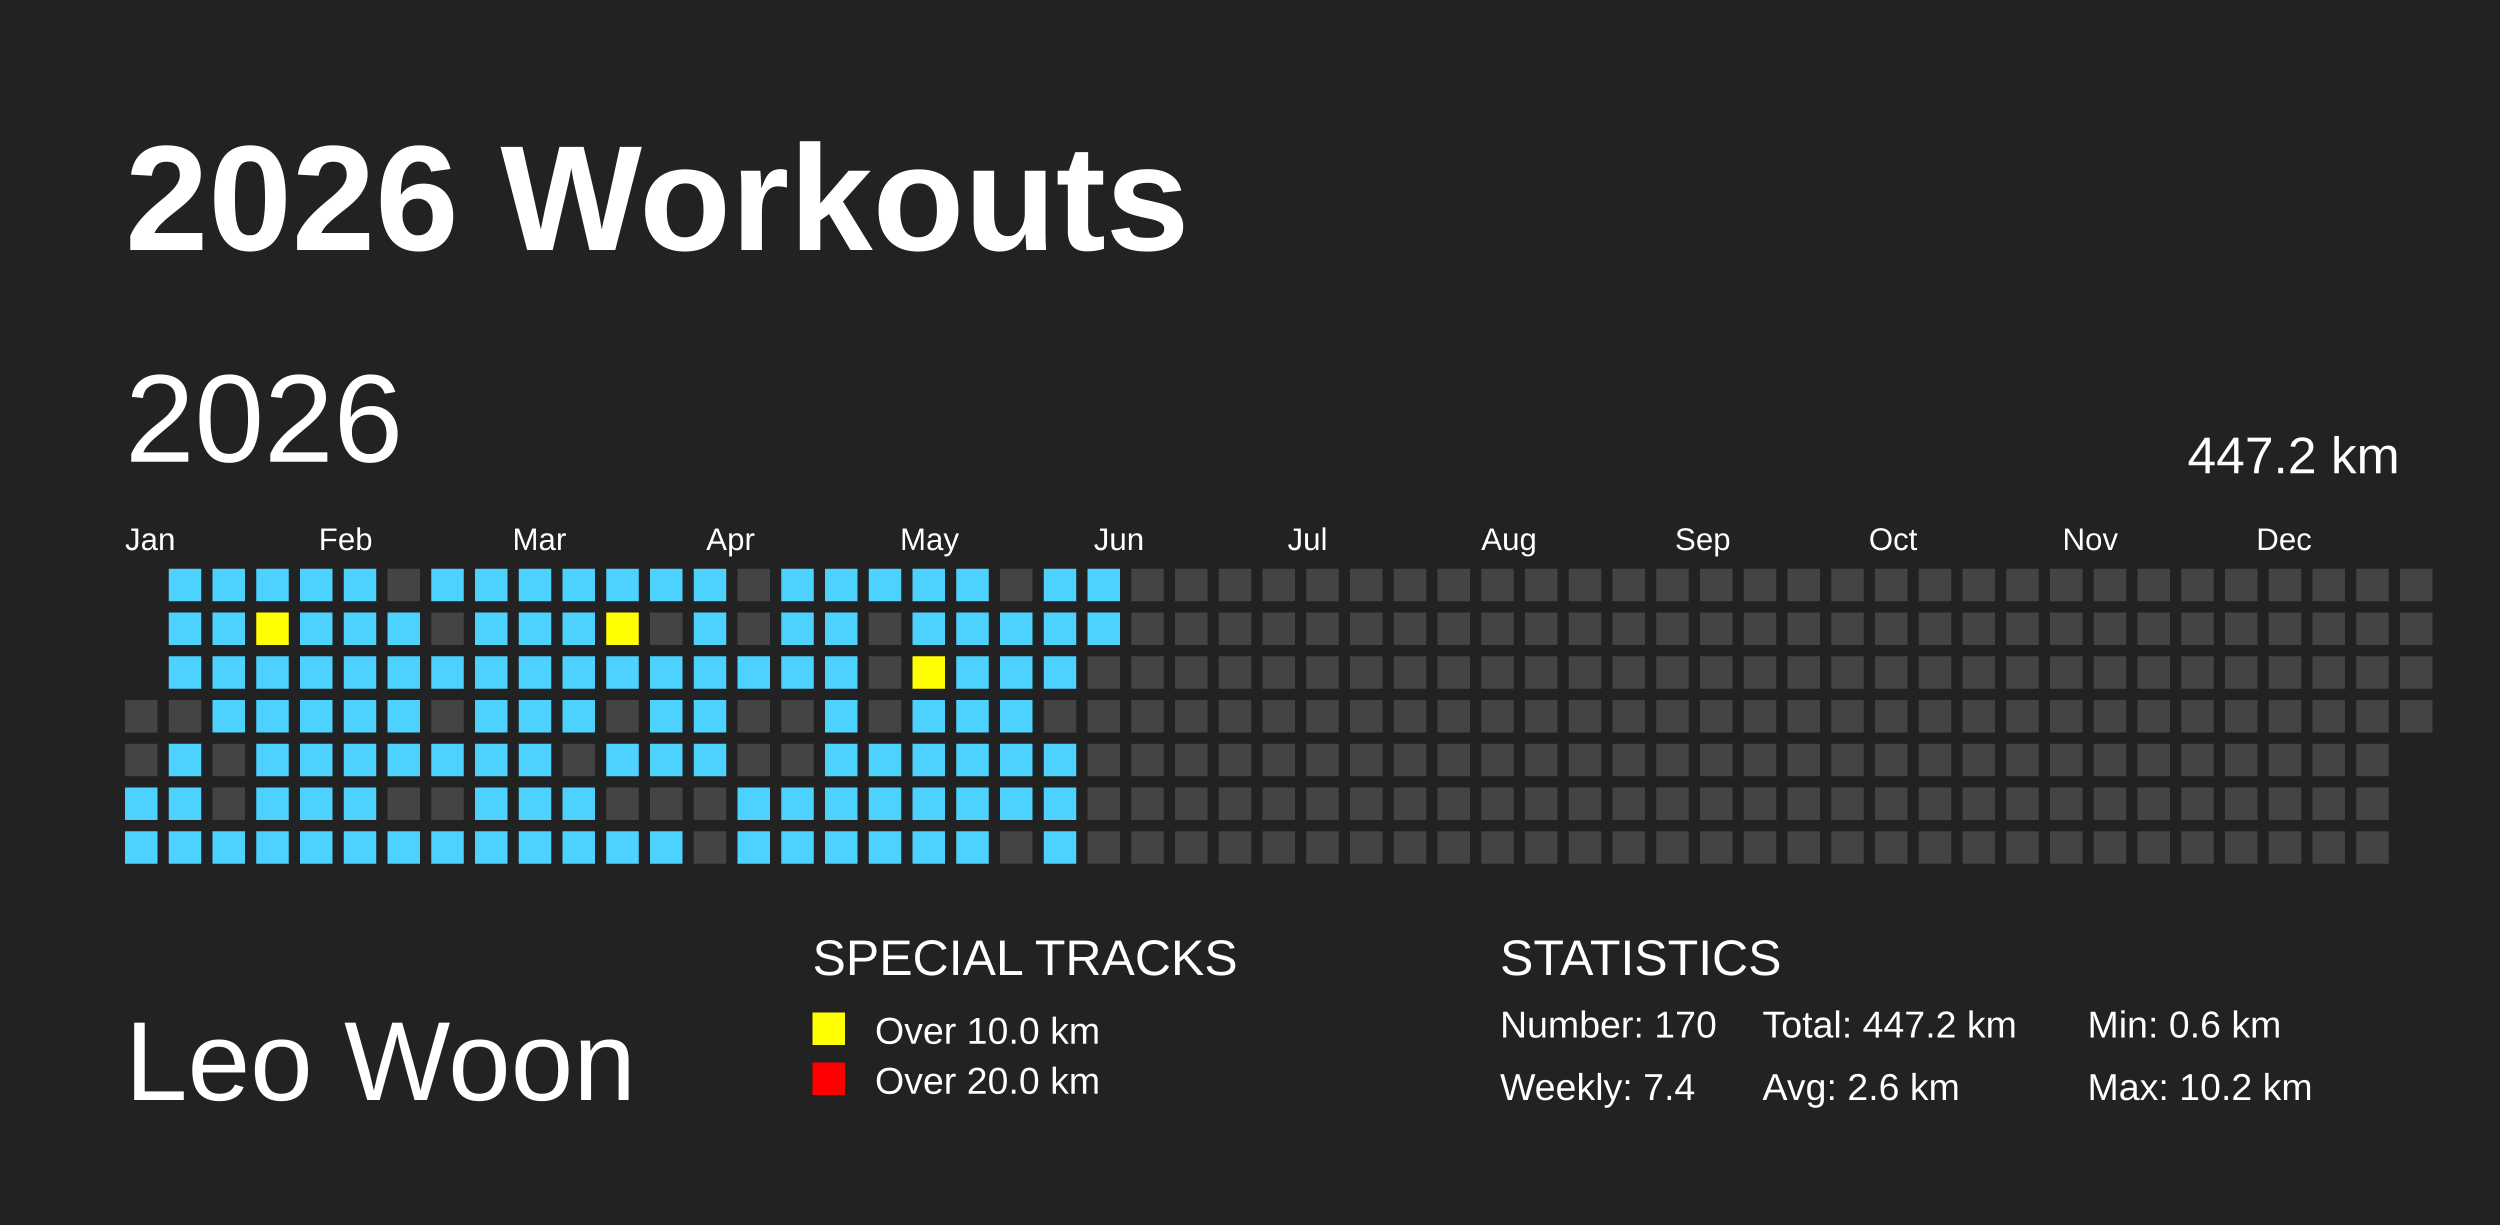
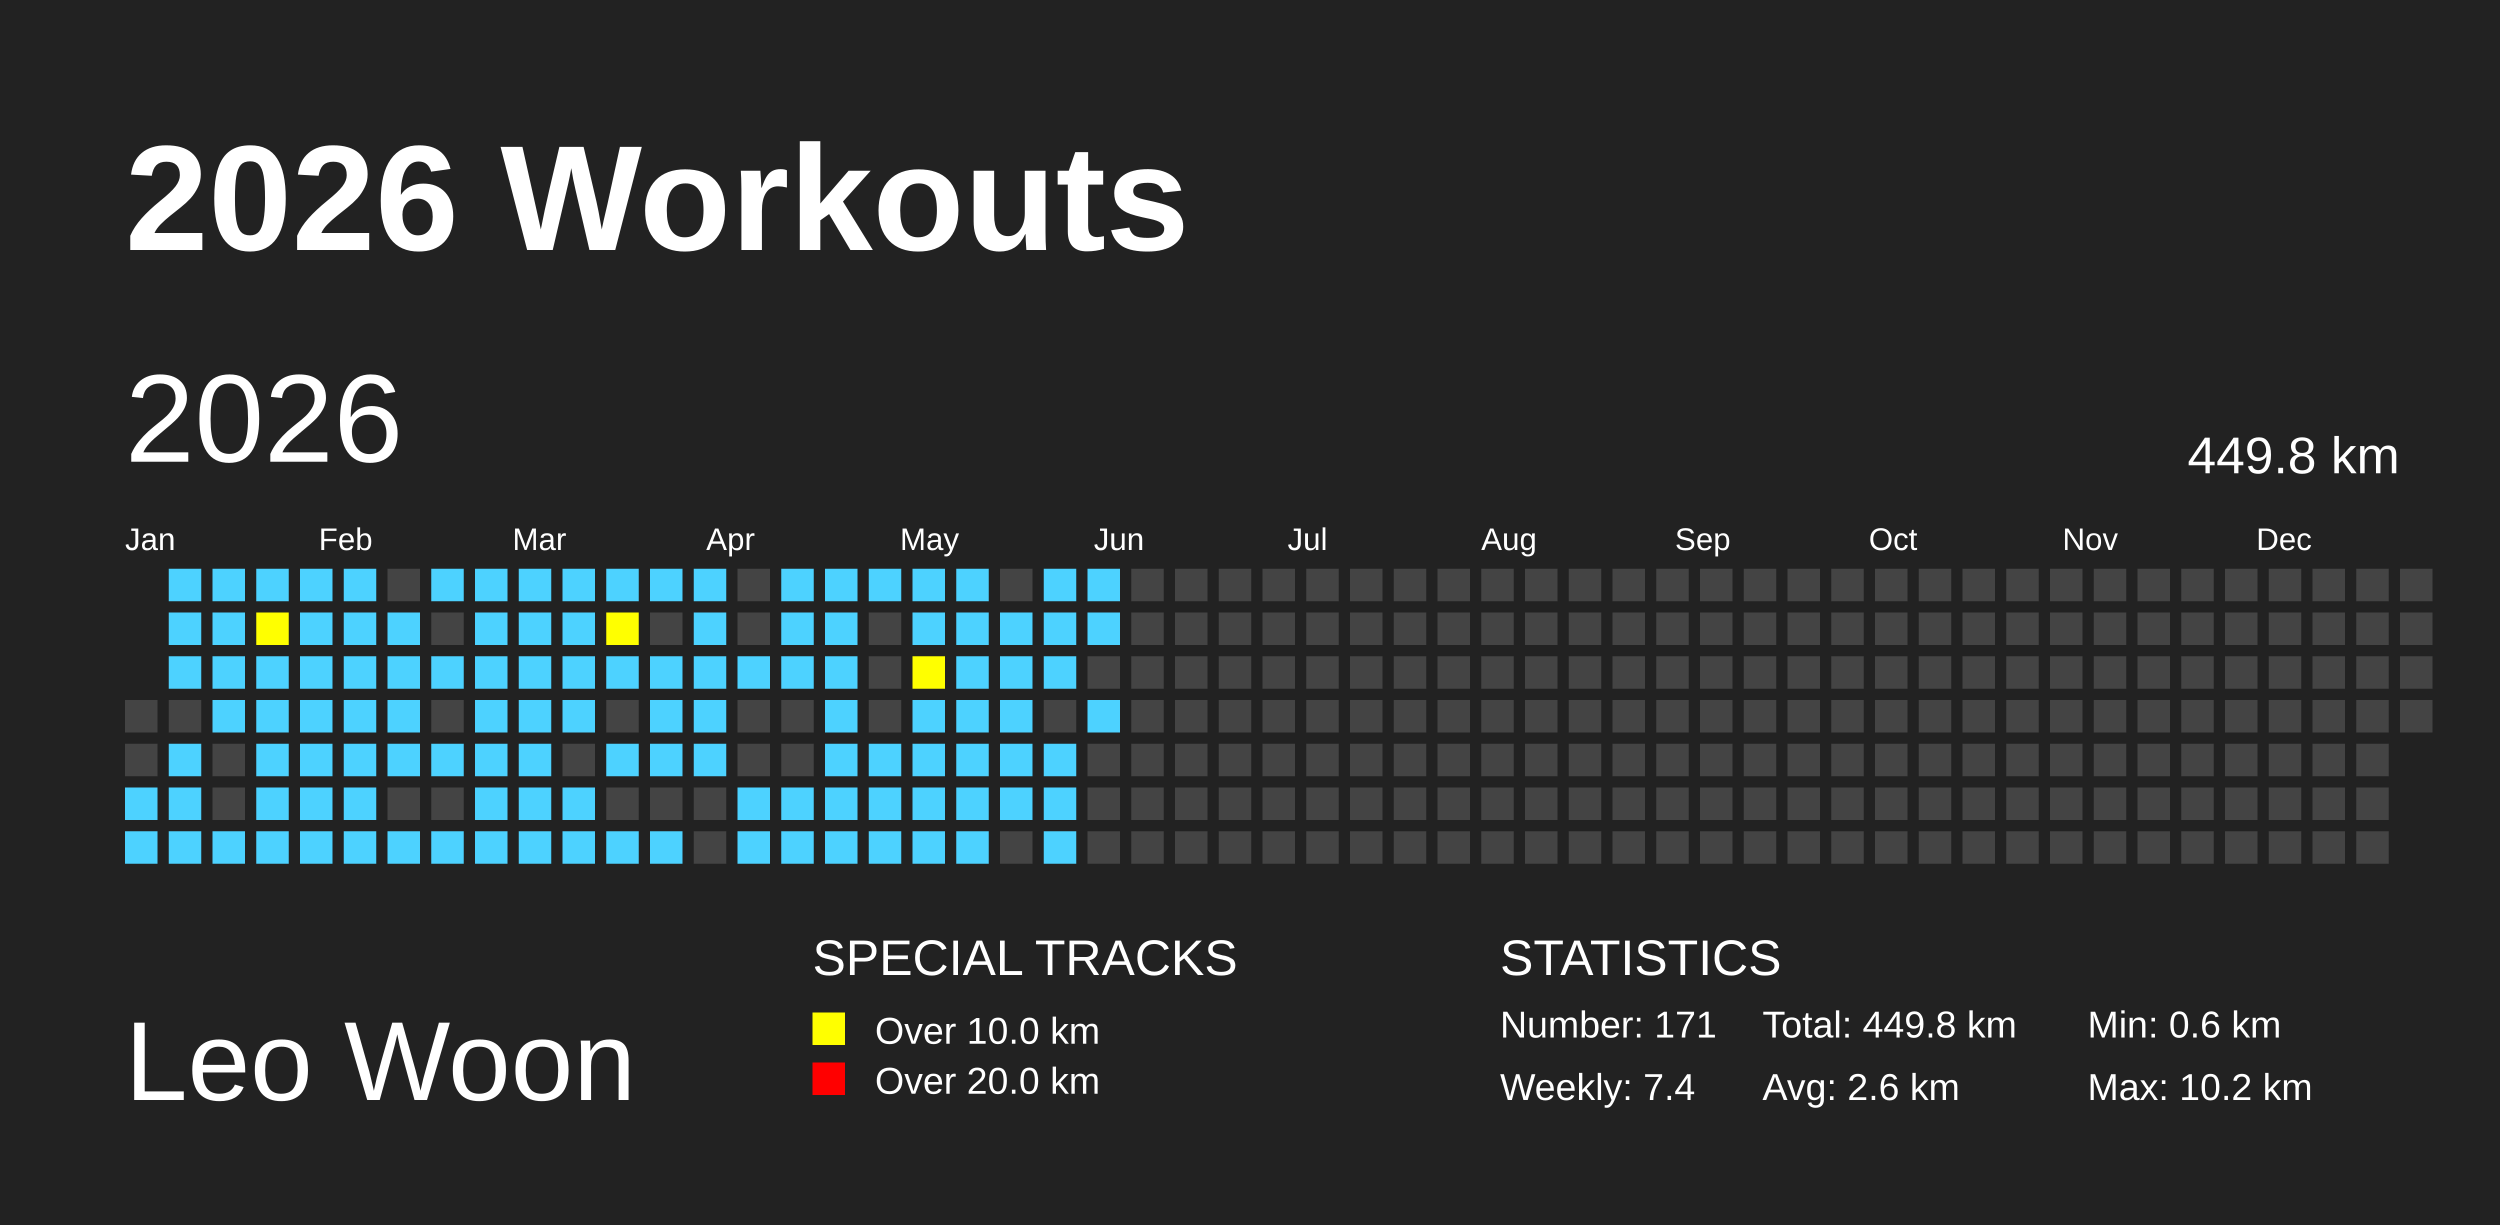
<svg xmlns="http://www.w3.org/2000/svg" baseProfile="full" height="98mm" version="1.1" viewBox="0,0,200,98" width="200mm">
  <defs>
    <pattern height="2" id="indoor-stripe" patternUnits="userSpaceOnUse" width="2">
      <line stroke="white" stroke-opacity="0.45" stroke-width="0.5" x1="0" x2="2" y1="2" y2="0" />
    </pattern>
  </defs>
  <rect fill="#222222" height="98" width="200" x="0" y="0" />
  <text fill="#FFFFFF" style="font-size:12px; font-family:Arial; font-weight:bold;" x="10" y="20">2026 Workouts</text>
  <text fill="#FFFFFF" style="font-size:9px; font-family:Arial" x="10" y="88">Leo Woon</text>
  <text fill="#FFFFFF" style="font-size:4px; font-family:Arial" x="65" y="78">SPECIAL TRACKS</text>
  <rect fill="yellow" height="2.6" width="2.6" x="65" y="81" />
  <text fill="#FFFFFF" style="font-size:3px; font-family:Arial" x="70" y="83.5">Over 10.0 km</text>
  <rect fill="red" height="2.6" width="2.6" x="65" y="85" />
  <text fill="#FFFFFF" style="font-size:3px; font-family:Arial" x="70" y="87.5">Over 20.0 km</text>
  <text fill="#FFFFFF" style="font-size:4px; font-family:Arial" x="120" y="78">STATISTICS</text>
-   <text fill="#FFFFFF" style="font-size:3px; font-family:Arial" x="120" y="83">Number: 170</text>
+   <text fill="#FFFFFF" style="font-size:3px; font-family:Arial" x="120" y="83">Number: 171</text>
  <text fill="#FFFFFF" style="font-size:3px; font-family:Arial" x="120" y="88">Weekly: 7.4</text>
-   <text fill="#FFFFFF" style="font-size:3px; font-family:Arial" x="141" y="83">Total: 447.2 km</text>
+   <text fill="#FFFFFF" style="font-size:3px; font-family:Arial" x="141" y="83">Total: 449.8 km</text>
  <text fill="#FFFFFF" style="font-size:3px; font-family:Arial" x="141" y="88">Avg: 2.6 km</text>
  <text fill="#FFFFFF" style="font-size:3px; font-family:Arial" x="167" y="83">Min: 0.6 km</text>
  <text fill="#FFFFFF" style="font-size:3px; font-family:Arial" x="167" y="88">Max: 10.2 km</text>
  <text dominant-baseline="hanging" fill="#FFFFFF" style="font-size:10.0px; font-family:Arial;" x="10" y="30">2026</text>
-   <text dominant-baseline="hanging" fill="#FFFFFF" style="font-size:4.125px; font-family:Arial;" x="175" y="35">447.2 km</text>
+   <text dominant-baseline="hanging" fill="#FFFFFF" style="font-size:4.125px; font-family:Arial;" x="175" y="35">449.8 km</text>
  <text fill="#FFFFFF" style="font-size:2.5px; font-family:Arial" x="10.0" y="44">Jan</text>
  <text fill="#FFFFFF" style="font-size:2.5px; font-family:Arial" x="25.5" y="44">Feb</text>
  <text fill="#FFFFFF" style="font-size:2.5px; font-family:Arial" x="41.0" y="44">Mar</text>
  <text fill="#FFFFFF" style="font-size:2.5px; font-family:Arial" x="56.5" y="44">Apr</text>
  <text fill="#FFFFFF" style="font-size:2.5px; font-family:Arial" x="72.0" y="44">May</text>
  <text fill="#FFFFFF" style="font-size:2.5px; font-family:Arial" x="87.5" y="44">Jun</text>
  <text fill="#FFFFFF" style="font-size:2.5px; font-family:Arial" x="103.0" y="44">Jul</text>
  <text fill="#FFFFFF" style="font-size:2.5px; font-family:Arial" x="118.5" y="44">Aug</text>
  <text fill="#FFFFFF" style="font-size:2.5px; font-family:Arial" x="134.0" y="44">Sep</text>
  <text fill="#FFFFFF" style="font-size:2.5px; font-family:Arial" x="149.5" y="44">Oct</text>
  <text fill="#FFFFFF" style="font-size:2.5px; font-family:Arial" x="165.0" y="44">Nov</text>
  <text fill="#FFFFFF" style="font-size:2.5px; font-family:Arial" x="180.5" y="44">Dec</text>
  <rect fill="#444444" height="2.6" width="2.6" x="10.0" y="56.0" />
  <rect fill="#444444" height="2.6" width="2.6" x="10.0" y="59.5" />
  <rect fill="#4DD2FF" height="2.6" width="2.6" x="10.0" y="63.0" />
  <rect fill="#4DD2FF" height="2.6" width="2.6" x="10.0" y="66.5" />
  <rect fill="#4DD2FF" height="2.6" width="2.6" x="13.5" y="45.5" />
  <rect fill="#4DD2FF" height="2.6" width="2.6" x="13.5" y="49.0" />
  <rect fill="#4DD2FF" height="2.6" width="2.6" x="13.5" y="52.5" />
  <rect fill="#444444" height="2.6" width="2.6" x="13.5" y="56.0" />
  <rect fill="#4DD2FF" height="2.6" width="2.6" x="13.5" y="59.5" />
  <rect fill="#4DD2FF" height="2.6" width="2.6" x="13.5" y="63.0" />
  <rect fill="#4DD2FF" height="2.6" width="2.6" x="13.5" y="66.5" />
  <rect fill="#4DD2FF" height="2.6" width="2.6" x="17.0" y="45.5" />
  <rect fill="#4DD2FF" height="2.6" width="2.6" x="17.0" y="49.0" />
  <rect fill="#4DD2FF" height="2.6" width="2.6" x="17.0" y="52.5" />
  <rect fill="#4DD2FF" height="2.6" width="2.6" x="17.0" y="56.0" />
  <rect fill="#444444" height="2.6" width="2.6" x="17.0" y="59.5" />
  <rect fill="#444444" height="2.6" width="2.6" x="17.0" y="63.0" />
  <rect fill="#4DD2FF" height="2.6" width="2.6" x="17.0" y="66.5" />
  <rect fill="#4DD2FF" height="2.6" width="2.6" x="20.5" y="45.5" />
  <rect fill="yellow" height="2.6" width="2.6" x="20.5" y="49.0" />
  <rect fill="#4DD2FF" height="2.6" width="2.6" x="20.5" y="52.5" />
  <rect fill="#4DD2FF" height="2.6" width="2.6" x="20.5" y="56.0" />
  <rect fill="#4DD2FF" height="2.6" width="2.6" x="20.5" y="59.5" />
  <rect fill="#4DD2FF" height="2.6" width="2.6" x="20.5" y="63.0" />
  <rect fill="#4DD2FF" height="2.6" width="2.6" x="20.5" y="66.5" />
  <rect fill="#4DD2FF" height="2.6" width="2.6" x="24.0" y="45.5" />
  <rect fill="#4DD2FF" height="2.6" width="2.6" x="24.0" y="49.0" />
  <rect fill="#4DD2FF" height="2.6" width="2.6" x="24.0" y="52.5" />
  <rect fill="#4DD2FF" height="2.6" width="2.6" x="24.0" y="56.0" />
  <rect fill="#4DD2FF" height="2.6" width="2.6" x="24.0" y="59.5" />
  <rect fill="#4DD2FF" height="2.6" width="2.6" x="24.0" y="63.0" />
  <rect fill="#4DD2FF" height="2.6" width="2.6" x="24.0" y="66.5" />
  <rect fill="#4DD2FF" height="2.6" width="2.6" x="27.5" y="45.5" />
  <rect fill="#4DD2FF" height="2.6" width="2.6" x="27.5" y="49.0" />
  <rect fill="#4DD2FF" height="2.6" width="2.6" x="27.5" y="52.5" />
  <rect fill="#4DD2FF" height="2.6" width="2.6" x="27.5" y="56.0" />
  <rect fill="#4DD2FF" height="2.6" width="2.6" x="27.5" y="59.5" />
  <rect fill="#4DD2FF" height="2.6" width="2.6" x="27.5" y="63.0" />
  <rect fill="#4DD2FF" height="2.6" width="2.6" x="27.5" y="66.5" />
  <rect fill="#444444" height="2.6" width="2.6" x="31.0" y="45.5" />
  <rect fill="#4DD2FF" height="2.6" width="2.6" x="31.0" y="49.0" />
  <rect fill="#4DD2FF" height="2.6" width="2.6" x="31.0" y="52.5" />
  <rect fill="#4DD2FF" height="2.6" width="2.6" x="31.0" y="56.0" />
  <rect fill="#4DD2FF" height="2.6" width="2.6" x="31.0" y="59.5" />
  <rect fill="#444444" height="2.6" width="2.6" x="31.0" y="63.0" />
  <rect fill="#4DD2FF" height="2.6" width="2.6" x="31.0" y="66.5" />
  <rect fill="#4DD2FF" height="2.6" width="2.6" x="34.5" y="45.5" />
  <rect fill="#444444" height="2.6" width="2.6" x="34.5" y="49.0" />
  <rect fill="#4DD2FF" height="2.6" width="2.6" x="34.5" y="52.5" />
  <rect fill="#444444" height="2.6" width="2.6" x="34.5" y="56.0" />
  <rect fill="#4DD2FF" height="2.6" width="2.6" x="34.5" y="59.5" />
  <rect fill="#444444" height="2.6" width="2.6" x="34.5" y="63.0" />
  <rect fill="#4DD2FF" height="2.6" width="2.6" x="34.5" y="66.5" />
  <rect fill="#4DD2FF" height="2.6" width="2.6" x="38.0" y="45.5" />
  <rect fill="#4DD2FF" height="2.6" width="2.6" x="38.0" y="49.0" />
  <rect fill="#4DD2FF" height="2.6" width="2.6" x="38.0" y="52.5" />
  <rect fill="#4DD2FF" height="2.6" width="2.6" x="38.0" y="56.0" />
  <rect fill="#4DD2FF" height="2.6" width="2.6" x="38.0" y="59.5" />
  <rect fill="#4DD2FF" height="2.6" width="2.6" x="38.0" y="63.0" />
  <rect fill="#4DD2FF" height="2.6" width="2.6" x="38.0" y="66.5" />
  <rect fill="#4DD2FF" height="2.6" width="2.6" x="41.5" y="45.5" />
  <rect fill="#4DD2FF" height="2.6" width="2.6" x="41.5" y="49.0" />
  <rect fill="#4DD2FF" height="2.6" width="2.6" x="41.5" y="52.5" />
  <rect fill="#4DD2FF" height="2.6" width="2.6" x="41.5" y="56.0" />
  <rect fill="#4DD2FF" height="2.6" width="2.6" x="41.5" y="59.5" />
  <rect fill="#4DD2FF" height="2.6" width="2.6" x="41.5" y="63.0" />
  <rect fill="#4DD2FF" height="2.6" width="2.6" x="41.5" y="66.5" />
  <rect fill="#4DD2FF" height="2.6" width="2.6" x="45.0" y="45.5" />
  <rect fill="#4DD2FF" height="2.6" width="2.6" x="45.0" y="49.0" />
  <rect fill="#4DD2FF" height="2.6" width="2.6" x="45.0" y="52.5" />
  <rect fill="#4DD2FF" height="2.6" width="2.6" x="45.0" y="56.0" />
  <rect fill="#444444" height="2.6" width="2.6" x="45.0" y="59.5" />
  <rect fill="#4DD2FF" height="2.6" width="2.6" x="45.0" y="63.0" />
  <rect fill="#4DD2FF" height="2.6" width="2.6" x="45.0" y="66.5" />
  <rect fill="#4DD2FF" height="2.6" width="2.6" x="48.5" y="45.5" />
  <rect fill="yellow" height="2.6" width="2.6" x="48.5" y="49.0" />
  <rect fill="#4DD2FF" height="2.6" width="2.6" x="48.5" y="52.5" />
  <rect fill="#444444" height="2.6" width="2.6" x="48.5" y="56.0" />
  <rect fill="#4DD2FF" height="2.6" width="2.6" x="48.5" y="59.5" />
  <rect fill="#444444" height="2.6" width="2.6" x="48.5" y="63.0" />
  <rect fill="#4DD2FF" height="2.6" width="2.6" x="48.5" y="66.5" />
  <rect fill="#4DD2FF" height="2.6" width="2.6" x="52.0" y="45.5" />
  <rect fill="#444444" height="2.6" width="2.6" x="52.0" y="49.0" />
  <rect fill="#4DD2FF" height="2.6" width="2.6" x="52.0" y="52.5" />
  <rect fill="#4DD2FF" height="2.6" width="2.6" x="52.0" y="56.0" />
  <rect fill="#4DD2FF" height="2.6" width="2.6" x="52.0" y="59.5" />
  <rect fill="#444444" height="2.6" width="2.6" x="52.0" y="63.0" />
  <rect fill="#4DD2FF" height="2.6" width="2.6" x="52.0" y="66.5" />
  <rect fill="#4DD2FF" height="2.6" width="2.6" x="55.5" y="45.5" />
  <rect fill="#4DD2FF" height="2.6" width="2.6" x="55.5" y="49.0" />
  <rect fill="#4DD2FF" height="2.6" width="2.6" x="55.5" y="52.5" />
  <rect fill="#4DD2FF" height="2.6" width="2.6" x="55.5" y="56.0" />
  <rect fill="#4DD2FF" height="2.6" width="2.6" x="55.5" y="59.5" />
  <rect fill="#444444" height="2.6" width="2.6" x="55.5" y="63.0" />
  <rect fill="#444444" height="2.6" width="2.6" x="55.5" y="66.5" />
  <rect fill="#444444" height="2.6" width="2.6" x="59.0" y="45.5" />
  <rect fill="#444444" height="2.6" width="2.6" x="59.0" y="49.0" />
  <rect fill="#4DD2FF" height="2.6" width="2.6" x="59.0" y="52.5" />
  <rect fill="#444444" height="2.6" width="2.6" x="59.0" y="56.0" />
  <rect fill="#444444" height="2.6" width="2.6" x="59.0" y="59.5" />
  <rect fill="#4DD2FF" height="2.6" width="2.6" x="59.0" y="63.0" />
  <rect fill="#4DD2FF" height="2.6" width="2.6" x="59.0" y="66.5" />
  <rect fill="#4DD2FF" height="2.6" width="2.6" x="62.5" y="45.5" />
  <rect fill="#4DD2FF" height="2.6" width="2.6" x="62.5" y="49.0" />
  <rect fill="#4DD2FF" height="2.6" width="2.6" x="62.5" y="52.5" />
  <rect fill="#444444" height="2.6" width="2.6" x="62.5" y="56.0" />
  <rect fill="#444444" height="2.6" width="2.6" x="62.5" y="59.5" />
  <rect fill="#4DD2FF" height="2.6" width="2.6" x="62.5" y="63.0" />
  <rect fill="#4DD2FF" height="2.6" width="2.6" x="62.5" y="66.5" />
  <rect fill="#4DD2FF" height="2.6" width="2.6" x="66.0" y="45.5" />
  <rect fill="#4DD2FF" height="2.6" width="2.6" x="66.0" y="49.0" />
  <rect fill="#4DD2FF" height="2.6" width="2.6" x="66.0" y="52.5" />
  <rect fill="#4DD2FF" height="2.6" width="2.6" x="66.0" y="56.0" />
  <rect fill="#4DD2FF" height="2.6" width="2.6" x="66.0" y="59.5" />
  <rect fill="#4DD2FF" height="2.6" width="2.6" x="66.0" y="63.0" />
  <rect fill="#4DD2FF" height="2.6" width="2.6" x="66.0" y="66.5" />
  <rect fill="#4DD2FF" height="2.6" width="2.6" x="69.5" y="45.5" />
  <rect fill="#444444" height="2.6" width="2.6" x="69.5" y="49.0" />
  <rect fill="#444444" height="2.6" width="2.6" x="69.5" y="52.5" />
  <rect fill="#444444" height="2.6" width="2.6" x="69.5" y="56.0" />
  <rect fill="#4DD2FF" height="2.6" width="2.6" x="69.5" y="59.5" />
  <rect fill="#4DD2FF" height="2.6" width="2.6" x="69.5" y="63.0" />
  <rect fill="#4DD2FF" height="2.6" width="2.6" x="69.5" y="66.5" />
  <rect fill="#4DD2FF" height="2.6" width="2.6" x="73.0" y="45.5" />
  <rect fill="#4DD2FF" height="2.6" width="2.6" x="73.0" y="49.0" />
  <rect fill="yellow" height="2.6" width="2.6" x="73.0" y="52.5" />
  <rect fill="#4DD2FF" height="2.6" width="2.6" x="73.0" y="56.0" />
  <rect fill="#4DD2FF" height="2.6" width="2.6" x="73.0" y="59.5" />
  <rect fill="#4DD2FF" height="2.6" width="2.6" x="73.0" y="63.0" />
  <rect fill="#4DD2FF" height="2.6" width="2.6" x="73.0" y="66.5" />
  <rect fill="#4DD2FF" height="2.6" width="2.6" x="76.5" y="45.5" />
  <rect fill="#4DD2FF" height="2.6" width="2.6" x="76.5" y="49.0" />
  <rect fill="#4DD2FF" height="2.6" width="2.6" x="76.5" y="52.5" />
  <rect fill="#4DD2FF" height="2.6" width="2.6" x="76.5" y="56.0" />
  <rect fill="#4DD2FF" height="2.6" width="2.6" x="76.5" y="59.5" />
  <rect fill="#4DD2FF" height="2.6" width="2.6" x="76.5" y="63.0" />
  <rect fill="#4DD2FF" height="2.6" width="2.6" x="76.5" y="66.5" />
  <rect fill="#444444" height="2.6" width="2.6" x="80.0" y="45.5" />
  <rect fill="#4DD2FF" height="2.6" width="2.6" x="80.0" y="49.0" />
  <rect fill="#4DD2FF" height="2.6" width="2.6" x="80.0" y="52.5" />
  <rect fill="#4DD2FF" height="2.6" width="2.6" x="80.0" y="56.0" />
  <rect fill="#4DD2FF" height="2.6" width="2.6" x="80.0" y="59.5" />
  <rect fill="#4DD2FF" height="2.6" width="2.6" x="80.0" y="63.0" />
  <rect fill="#444444" height="2.6" width="2.6" x="80.0" y="66.5" />
  <rect fill="#4DD2FF" height="2.6" width="2.6" x="83.5" y="45.5" />
  <rect fill="#4DD2FF" height="2.6" width="2.6" x="83.5" y="49.0" />
  <rect fill="#4DD2FF" height="2.6" width="2.6" x="83.5" y="52.5" />
  <rect fill="#444444" height="2.6" width="2.6" x="83.5" y="56.0" />
  <rect fill="#4DD2FF" height="2.6" width="2.6" x="83.5" y="59.5" />
  <rect fill="#4DD2FF" height="2.6" width="2.6" x="83.5" y="63.0" />
  <rect fill="#4DD2FF" height="2.6" width="2.6" x="83.5" y="66.5" />
  <rect fill="#4DD2FF" height="2.6" width="2.6" x="87.0" y="45.5" />
  <rect fill="#4DD2FF" height="2.6" width="2.6" x="87.0" y="49.0" />
  <rect fill="#444444" height="2.6" width="2.6" x="87.0" y="52.5" />
-   <rect fill="#444444" height="2.6" width="2.6" x="87.0" y="56.0" />
+   <rect fill="#4DD2FF" height="2.6" width="2.6" x="87.0" y="56.0" />
  <rect fill="#444444" height="2.6" width="2.6" x="87.0" y="59.5" />
  <rect fill="#444444" height="2.6" width="2.6" x="87.0" y="63.0" />
  <rect fill="#444444" height="2.6" width="2.6" x="87.0" y="66.5" />
  <rect fill="#444444" height="2.6" width="2.6" x="90.5" y="45.5" />
  <rect fill="#444444" height="2.6" width="2.6" x="90.5" y="49.0" />
  <rect fill="#444444" height="2.6" width="2.6" x="90.5" y="52.5" />
  <rect fill="#444444" height="2.6" width="2.6" x="90.5" y="56.0" />
  <rect fill="#444444" height="2.6" width="2.6" x="90.5" y="59.5" />
  <rect fill="#444444" height="2.6" width="2.6" x="90.5" y="63.0" />
  <rect fill="#444444" height="2.6" width="2.6" x="90.5" y="66.5" />
  <rect fill="#444444" height="2.6" width="2.6" x="94.0" y="45.5" />
  <rect fill="#444444" height="2.6" width="2.6" x="94.0" y="49.0" />
  <rect fill="#444444" height="2.6" width="2.6" x="94.0" y="52.5" />
  <rect fill="#444444" height="2.6" width="2.6" x="94.0" y="56.0" />
  <rect fill="#444444" height="2.6" width="2.6" x="94.0" y="59.5" />
  <rect fill="#444444" height="2.6" width="2.6" x="94.0" y="63.0" />
  <rect fill="#444444" height="2.6" width="2.6" x="94.0" y="66.5" />
  <rect fill="#444444" height="2.6" width="2.6" x="97.5" y="45.5" />
  <rect fill="#444444" height="2.6" width="2.6" x="97.5" y="49.0" />
  <rect fill="#444444" height="2.6" width="2.6" x="97.5" y="52.5" />
  <rect fill="#444444" height="2.6" width="2.6" x="97.5" y="56.0" />
  <rect fill="#444444" height="2.6" width="2.6" x="97.5" y="59.5" />
  <rect fill="#444444" height="2.6" width="2.6" x="97.5" y="63.0" />
  <rect fill="#444444" height="2.6" width="2.6" x="97.5" y="66.5" />
  <rect fill="#444444" height="2.6" width="2.6" x="101.0" y="45.5" />
  <rect fill="#444444" height="2.6" width="2.6" x="101.0" y="49.0" />
  <rect fill="#444444" height="2.6" width="2.6" x="101.0" y="52.5" />
  <rect fill="#444444" height="2.6" width="2.6" x="101.0" y="56.0" />
  <rect fill="#444444" height="2.6" width="2.6" x="101.0" y="59.5" />
  <rect fill="#444444" height="2.6" width="2.6" x="101.0" y="63.0" />
  <rect fill="#444444" height="2.6" width="2.6" x="101.0" y="66.5" />
  <rect fill="#444444" height="2.6" width="2.6" x="104.5" y="45.5" />
  <rect fill="#444444" height="2.6" width="2.6" x="104.5" y="49.0" />
  <rect fill="#444444" height="2.6" width="2.6" x="104.5" y="52.5" />
  <rect fill="#444444" height="2.6" width="2.6" x="104.5" y="56.0" />
  <rect fill="#444444" height="2.6" width="2.6" x="104.5" y="59.5" />
  <rect fill="#444444" height="2.6" width="2.6" x="104.5" y="63.0" />
  <rect fill="#444444" height="2.6" width="2.6" x="104.5" y="66.5" />
  <rect fill="#444444" height="2.6" width="2.6" x="108.0" y="45.5" />
  <rect fill="#444444" height="2.6" width="2.6" x="108.0" y="49.0" />
  <rect fill="#444444" height="2.6" width="2.6" x="108.0" y="52.5" />
  <rect fill="#444444" height="2.6" width="2.6" x="108.0" y="56.0" />
  <rect fill="#444444" height="2.6" width="2.6" x="108.0" y="59.5" />
  <rect fill="#444444" height="2.6" width="2.6" x="108.0" y="63.0" />
  <rect fill="#444444" height="2.6" width="2.6" x="108.0" y="66.5" />
  <rect fill="#444444" height="2.6" width="2.6" x="111.5" y="45.5" />
  <rect fill="#444444" height="2.6" width="2.6" x="111.5" y="49.0" />
  <rect fill="#444444" height="2.6" width="2.6" x="111.5" y="52.5" />
  <rect fill="#444444" height="2.6" width="2.6" x="111.5" y="56.0" />
  <rect fill="#444444" height="2.6" width="2.6" x="111.5" y="59.5" />
  <rect fill="#444444" height="2.6" width="2.6" x="111.5" y="63.0" />
  <rect fill="#444444" height="2.6" width="2.6" x="111.5" y="66.5" />
  <rect fill="#444444" height="2.6" width="2.6" x="115.0" y="45.5" />
  <rect fill="#444444" height="2.6" width="2.6" x="115.0" y="49.0" />
  <rect fill="#444444" height="2.6" width="2.6" x="115.0" y="52.5" />
  <rect fill="#444444" height="2.6" width="2.6" x="115.0" y="56.0" />
  <rect fill="#444444" height="2.6" width="2.6" x="115.0" y="59.5" />
  <rect fill="#444444" height="2.6" width="2.6" x="115.0" y="63.0" />
  <rect fill="#444444" height="2.6" width="2.6" x="115.0" y="66.5" />
  <rect fill="#444444" height="2.6" width="2.6" x="118.5" y="45.5" />
  <rect fill="#444444" height="2.6" width="2.6" x="118.5" y="49.0" />
  <rect fill="#444444" height="2.6" width="2.6" x="118.5" y="52.5" />
  <rect fill="#444444" height="2.6" width="2.6" x="118.5" y="56.0" />
  <rect fill="#444444" height="2.6" width="2.6" x="118.5" y="59.5" />
  <rect fill="#444444" height="2.6" width="2.6" x="118.5" y="63.0" />
  <rect fill="#444444" height="2.6" width="2.6" x="118.5" y="66.5" />
  <rect fill="#444444" height="2.6" width="2.6" x="122.0" y="45.5" />
  <rect fill="#444444" height="2.6" width="2.6" x="122.0" y="49.0" />
  <rect fill="#444444" height="2.6" width="2.6" x="122.0" y="52.5" />
  <rect fill="#444444" height="2.6" width="2.6" x="122.0" y="56.0" />
  <rect fill="#444444" height="2.6" width="2.6" x="122.0" y="59.5" />
  <rect fill="#444444" height="2.6" width="2.6" x="122.0" y="63.0" />
  <rect fill="#444444" height="2.6" width="2.6" x="122.0" y="66.5" />
  <rect fill="#444444" height="2.6" width="2.6" x="125.5" y="45.5" />
  <rect fill="#444444" height="2.6" width="2.6" x="125.5" y="49.0" />
  <rect fill="#444444" height="2.6" width="2.6" x="125.5" y="52.5" />
  <rect fill="#444444" height="2.6" width="2.6" x="125.5" y="56.0" />
  <rect fill="#444444" height="2.6" width="2.6" x="125.5" y="59.5" />
  <rect fill="#444444" height="2.6" width="2.6" x="125.5" y="63.0" />
  <rect fill="#444444" height="2.6" width="2.6" x="125.5" y="66.5" />
  <rect fill="#444444" height="2.6" width="2.6" x="129.0" y="45.5" />
  <rect fill="#444444" height="2.6" width="2.6" x="129.0" y="49.0" />
  <rect fill="#444444" height="2.6" width="2.6" x="129.0" y="52.5" />
  <rect fill="#444444" height="2.6" width="2.6" x="129.0" y="56.0" />
  <rect fill="#444444" height="2.6" width="2.6" x="129.0" y="59.5" />
  <rect fill="#444444" height="2.6" width="2.6" x="129.0" y="63.0" />
  <rect fill="#444444" height="2.6" width="2.6" x="129.0" y="66.5" />
  <rect fill="#444444" height="2.6" width="2.6" x="132.5" y="45.5" />
  <rect fill="#444444" height="2.6" width="2.6" x="132.5" y="49.0" />
  <rect fill="#444444" height="2.6" width="2.6" x="132.5" y="52.5" />
  <rect fill="#444444" height="2.6" width="2.6" x="132.5" y="56.0" />
  <rect fill="#444444" height="2.6" width="2.6" x="132.5" y="59.5" />
  <rect fill="#444444" height="2.6" width="2.6" x="132.5" y="63.0" />
  <rect fill="#444444" height="2.6" width="2.6" x="132.5" y="66.5" />
  <rect fill="#444444" height="2.6" width="2.6" x="136.0" y="45.5" />
  <rect fill="#444444" height="2.6" width="2.6" x="136.0" y="49.0" />
  <rect fill="#444444" height="2.6" width="2.6" x="136.0" y="52.5" />
  <rect fill="#444444" height="2.6" width="2.6" x="136.0" y="56.0" />
  <rect fill="#444444" height="2.6" width="2.6" x="136.0" y="59.5" />
  <rect fill="#444444" height="2.6" width="2.6" x="136.0" y="63.0" />
  <rect fill="#444444" height="2.6" width="2.6" x="136.0" y="66.5" />
  <rect fill="#444444" height="2.6" width="2.6" x="139.5" y="45.5" />
  <rect fill="#444444" height="2.6" width="2.6" x="139.5" y="49.0" />
  <rect fill="#444444" height="2.6" width="2.6" x="139.5" y="52.5" />
  <rect fill="#444444" height="2.6" width="2.6" x="139.5" y="56.0" />
  <rect fill="#444444" height="2.6" width="2.6" x="139.5" y="59.5" />
  <rect fill="#444444" height="2.6" width="2.6" x="139.5" y="63.0" />
  <rect fill="#444444" height="2.6" width="2.6" x="139.5" y="66.5" />
  <rect fill="#444444" height="2.6" width="2.6" x="143.0" y="45.5" />
  <rect fill="#444444" height="2.6" width="2.6" x="143.0" y="49.0" />
  <rect fill="#444444" height="2.6" width="2.6" x="143.0" y="52.5" />
  <rect fill="#444444" height="2.6" width="2.6" x="143.0" y="56.0" />
  <rect fill="#444444" height="2.6" width="2.6" x="143.0" y="59.5" />
  <rect fill="#444444" height="2.6" width="2.6" x="143.0" y="63.0" />
  <rect fill="#444444" height="2.6" width="2.6" x="143.0" y="66.5" />
  <rect fill="#444444" height="2.6" width="2.6" x="146.5" y="45.5" />
  <rect fill="#444444" height="2.6" width="2.6" x="146.5" y="49.0" />
  <rect fill="#444444" height="2.6" width="2.6" x="146.5" y="52.5" />
  <rect fill="#444444" height="2.6" width="2.6" x="146.5" y="56.0" />
  <rect fill="#444444" height="2.6" width="2.6" x="146.5" y="59.5" />
  <rect fill="#444444" height="2.6" width="2.6" x="146.5" y="63.0" />
  <rect fill="#444444" height="2.6" width="2.6" x="146.5" y="66.5" />
  <rect fill="#444444" height="2.6" width="2.6" x="150.0" y="45.5" />
  <rect fill="#444444" height="2.6" width="2.6" x="150.0" y="49.0" />
  <rect fill="#444444" height="2.6" width="2.6" x="150.0" y="52.5" />
  <rect fill="#444444" height="2.6" width="2.6" x="150.0" y="56.0" />
  <rect fill="#444444" height="2.6" width="2.6" x="150.0" y="59.5" />
  <rect fill="#444444" height="2.6" width="2.6" x="150.0" y="63.0" />
  <rect fill="#444444" height="2.6" width="2.6" x="150.0" y="66.5" />
  <rect fill="#444444" height="2.6" width="2.6" x="153.5" y="45.5" />
  <rect fill="#444444" height="2.6" width="2.6" x="153.5" y="49.0" />
  <rect fill="#444444" height="2.6" width="2.6" x="153.5" y="52.5" />
  <rect fill="#444444" height="2.6" width="2.6" x="153.5" y="56.0" />
  <rect fill="#444444" height="2.6" width="2.6" x="153.5" y="59.5" />
  <rect fill="#444444" height="2.6" width="2.6" x="153.5" y="63.0" />
  <rect fill="#444444" height="2.6" width="2.6" x="153.5" y="66.5" />
  <rect fill="#444444" height="2.6" width="2.6" x="157.0" y="45.5" />
  <rect fill="#444444" height="2.6" width="2.6" x="157.0" y="49.0" />
  <rect fill="#444444" height="2.6" width="2.6" x="157.0" y="52.5" />
  <rect fill="#444444" height="2.6" width="2.6" x="157.0" y="56.0" />
  <rect fill="#444444" height="2.6" width="2.6" x="157.0" y="59.5" />
  <rect fill="#444444" height="2.6" width="2.6" x="157.0" y="63.0" />
  <rect fill="#444444" height="2.6" width="2.6" x="157.0" y="66.5" />
  <rect fill="#444444" height="2.6" width="2.6" x="160.5" y="45.5" />
  <rect fill="#444444" height="2.6" width="2.6" x="160.5" y="49.0" />
  <rect fill="#444444" height="2.6" width="2.6" x="160.5" y="52.5" />
  <rect fill="#444444" height="2.6" width="2.6" x="160.5" y="56.0" />
  <rect fill="#444444" height="2.6" width="2.6" x="160.5" y="59.5" />
  <rect fill="#444444" height="2.6" width="2.6" x="160.5" y="63.0" />
  <rect fill="#444444" height="2.6" width="2.6" x="160.5" y="66.5" />
  <rect fill="#444444" height="2.6" width="2.6" x="164.0" y="45.5" />
  <rect fill="#444444" height="2.6" width="2.6" x="164.0" y="49.0" />
  <rect fill="#444444" height="2.6" width="2.6" x="164.0" y="52.5" />
  <rect fill="#444444" height="2.6" width="2.6" x="164.0" y="56.0" />
  <rect fill="#444444" height="2.6" width="2.6" x="164.0" y="59.5" />
  <rect fill="#444444" height="2.6" width="2.6" x="164.0" y="63.0" />
  <rect fill="#444444" height="2.6" width="2.6" x="164.0" y="66.5" />
  <rect fill="#444444" height="2.6" width="2.6" x="167.5" y="45.5" />
  <rect fill="#444444" height="2.6" width="2.6" x="167.5" y="49.0" />
  <rect fill="#444444" height="2.6" width="2.6" x="167.5" y="52.5" />
  <rect fill="#444444" height="2.6" width="2.6" x="167.5" y="56.0" />
  <rect fill="#444444" height="2.6" width="2.6" x="167.5" y="59.5" />
  <rect fill="#444444" height="2.6" width="2.6" x="167.5" y="63.0" />
  <rect fill="#444444" height="2.6" width="2.6" x="167.5" y="66.5" />
  <rect fill="#444444" height="2.6" width="2.6" x="171.0" y="45.5" />
  <rect fill="#444444" height="2.6" width="2.6" x="171.0" y="49.0" />
  <rect fill="#444444" height="2.6" width="2.6" x="171.0" y="52.5" />
  <rect fill="#444444" height="2.6" width="2.6" x="171.0" y="56.0" />
  <rect fill="#444444" height="2.6" width="2.6" x="171.0" y="59.5" />
  <rect fill="#444444" height="2.6" width="2.6" x="171.0" y="63.0" />
  <rect fill="#444444" height="2.6" width="2.6" x="171.0" y="66.5" />
  <rect fill="#444444" height="2.6" width="2.6" x="174.5" y="45.5" />
  <rect fill="#444444" height="2.6" width="2.6" x="174.5" y="49.0" />
  <rect fill="#444444" height="2.6" width="2.6" x="174.5" y="52.5" />
  <rect fill="#444444" height="2.6" width="2.6" x="174.5" y="56.0" />
  <rect fill="#444444" height="2.6" width="2.6" x="174.5" y="59.5" />
  <rect fill="#444444" height="2.6" width="2.6" x="174.5" y="63.0" />
  <rect fill="#444444" height="2.6" width="2.6" x="174.5" y="66.5" />
  <rect fill="#444444" height="2.6" width="2.6" x="178.0" y="45.5" />
  <rect fill="#444444" height="2.6" width="2.6" x="178.0" y="49.0" />
  <rect fill="#444444" height="2.6" width="2.6" x="178.0" y="52.5" />
  <rect fill="#444444" height="2.6" width="2.6" x="178.0" y="56.0" />
  <rect fill="#444444" height="2.6" width="2.6" x="178.0" y="59.5" />
  <rect fill="#444444" height="2.6" width="2.6" x="178.0" y="63.0" />
  <rect fill="#444444" height="2.6" width="2.6" x="178.0" y="66.5" />
  <rect fill="#444444" height="2.6" width="2.6" x="181.5" y="45.5" />
  <rect fill="#444444" height="2.6" width="2.6" x="181.5" y="49.0" />
  <rect fill="#444444" height="2.6" width="2.6" x="181.5" y="52.5" />
  <rect fill="#444444" height="2.6" width="2.6" x="181.5" y="56.0" />
  <rect fill="#444444" height="2.6" width="2.6" x="181.5" y="59.5" />
  <rect fill="#444444" height="2.6" width="2.6" x="181.5" y="63.0" />
  <rect fill="#444444" height="2.6" width="2.6" x="181.5" y="66.5" />
  <rect fill="#444444" height="2.6" width="2.6" x="185.0" y="45.5" />
  <rect fill="#444444" height="2.6" width="2.6" x="185.0" y="49.0" />
  <rect fill="#444444" height="2.6" width="2.6" x="185.0" y="52.5" />
  <rect fill="#444444" height="2.6" width="2.6" x="185.0" y="56.0" />
  <rect fill="#444444" height="2.6" width="2.6" x="185.0" y="59.5" />
  <rect fill="#444444" height="2.6" width="2.6" x="185.0" y="63.0" />
  <rect fill="#444444" height="2.6" width="2.6" x="185.0" y="66.5" />
  <rect fill="#444444" height="2.6" width="2.6" x="188.5" y="45.5" />
  <rect fill="#444444" height="2.6" width="2.6" x="188.5" y="49.0" />
  <rect fill="#444444" height="2.6" width="2.6" x="188.5" y="52.5" />
  <rect fill="#444444" height="2.6" width="2.6" x="188.5" y="56.0" />
  <rect fill="#444444" height="2.6" width="2.6" x="188.5" y="59.5" />
  <rect fill="#444444" height="2.6" width="2.6" x="188.5" y="63.0" />
  <rect fill="#444444" height="2.6" width="2.6" x="188.5" y="66.5" />
  <rect fill="#444444" height="2.6" width="2.6" x="192.0" y="45.5" />
  <rect fill="#444444" height="2.6" width="2.6" x="192.0" y="49.0" />
  <rect fill="#444444" height="2.6" width="2.6" x="192.0" y="52.5" />
  <rect fill="#444444" height="2.6" width="2.6" x="192.0" y="56.0" />
</svg>
